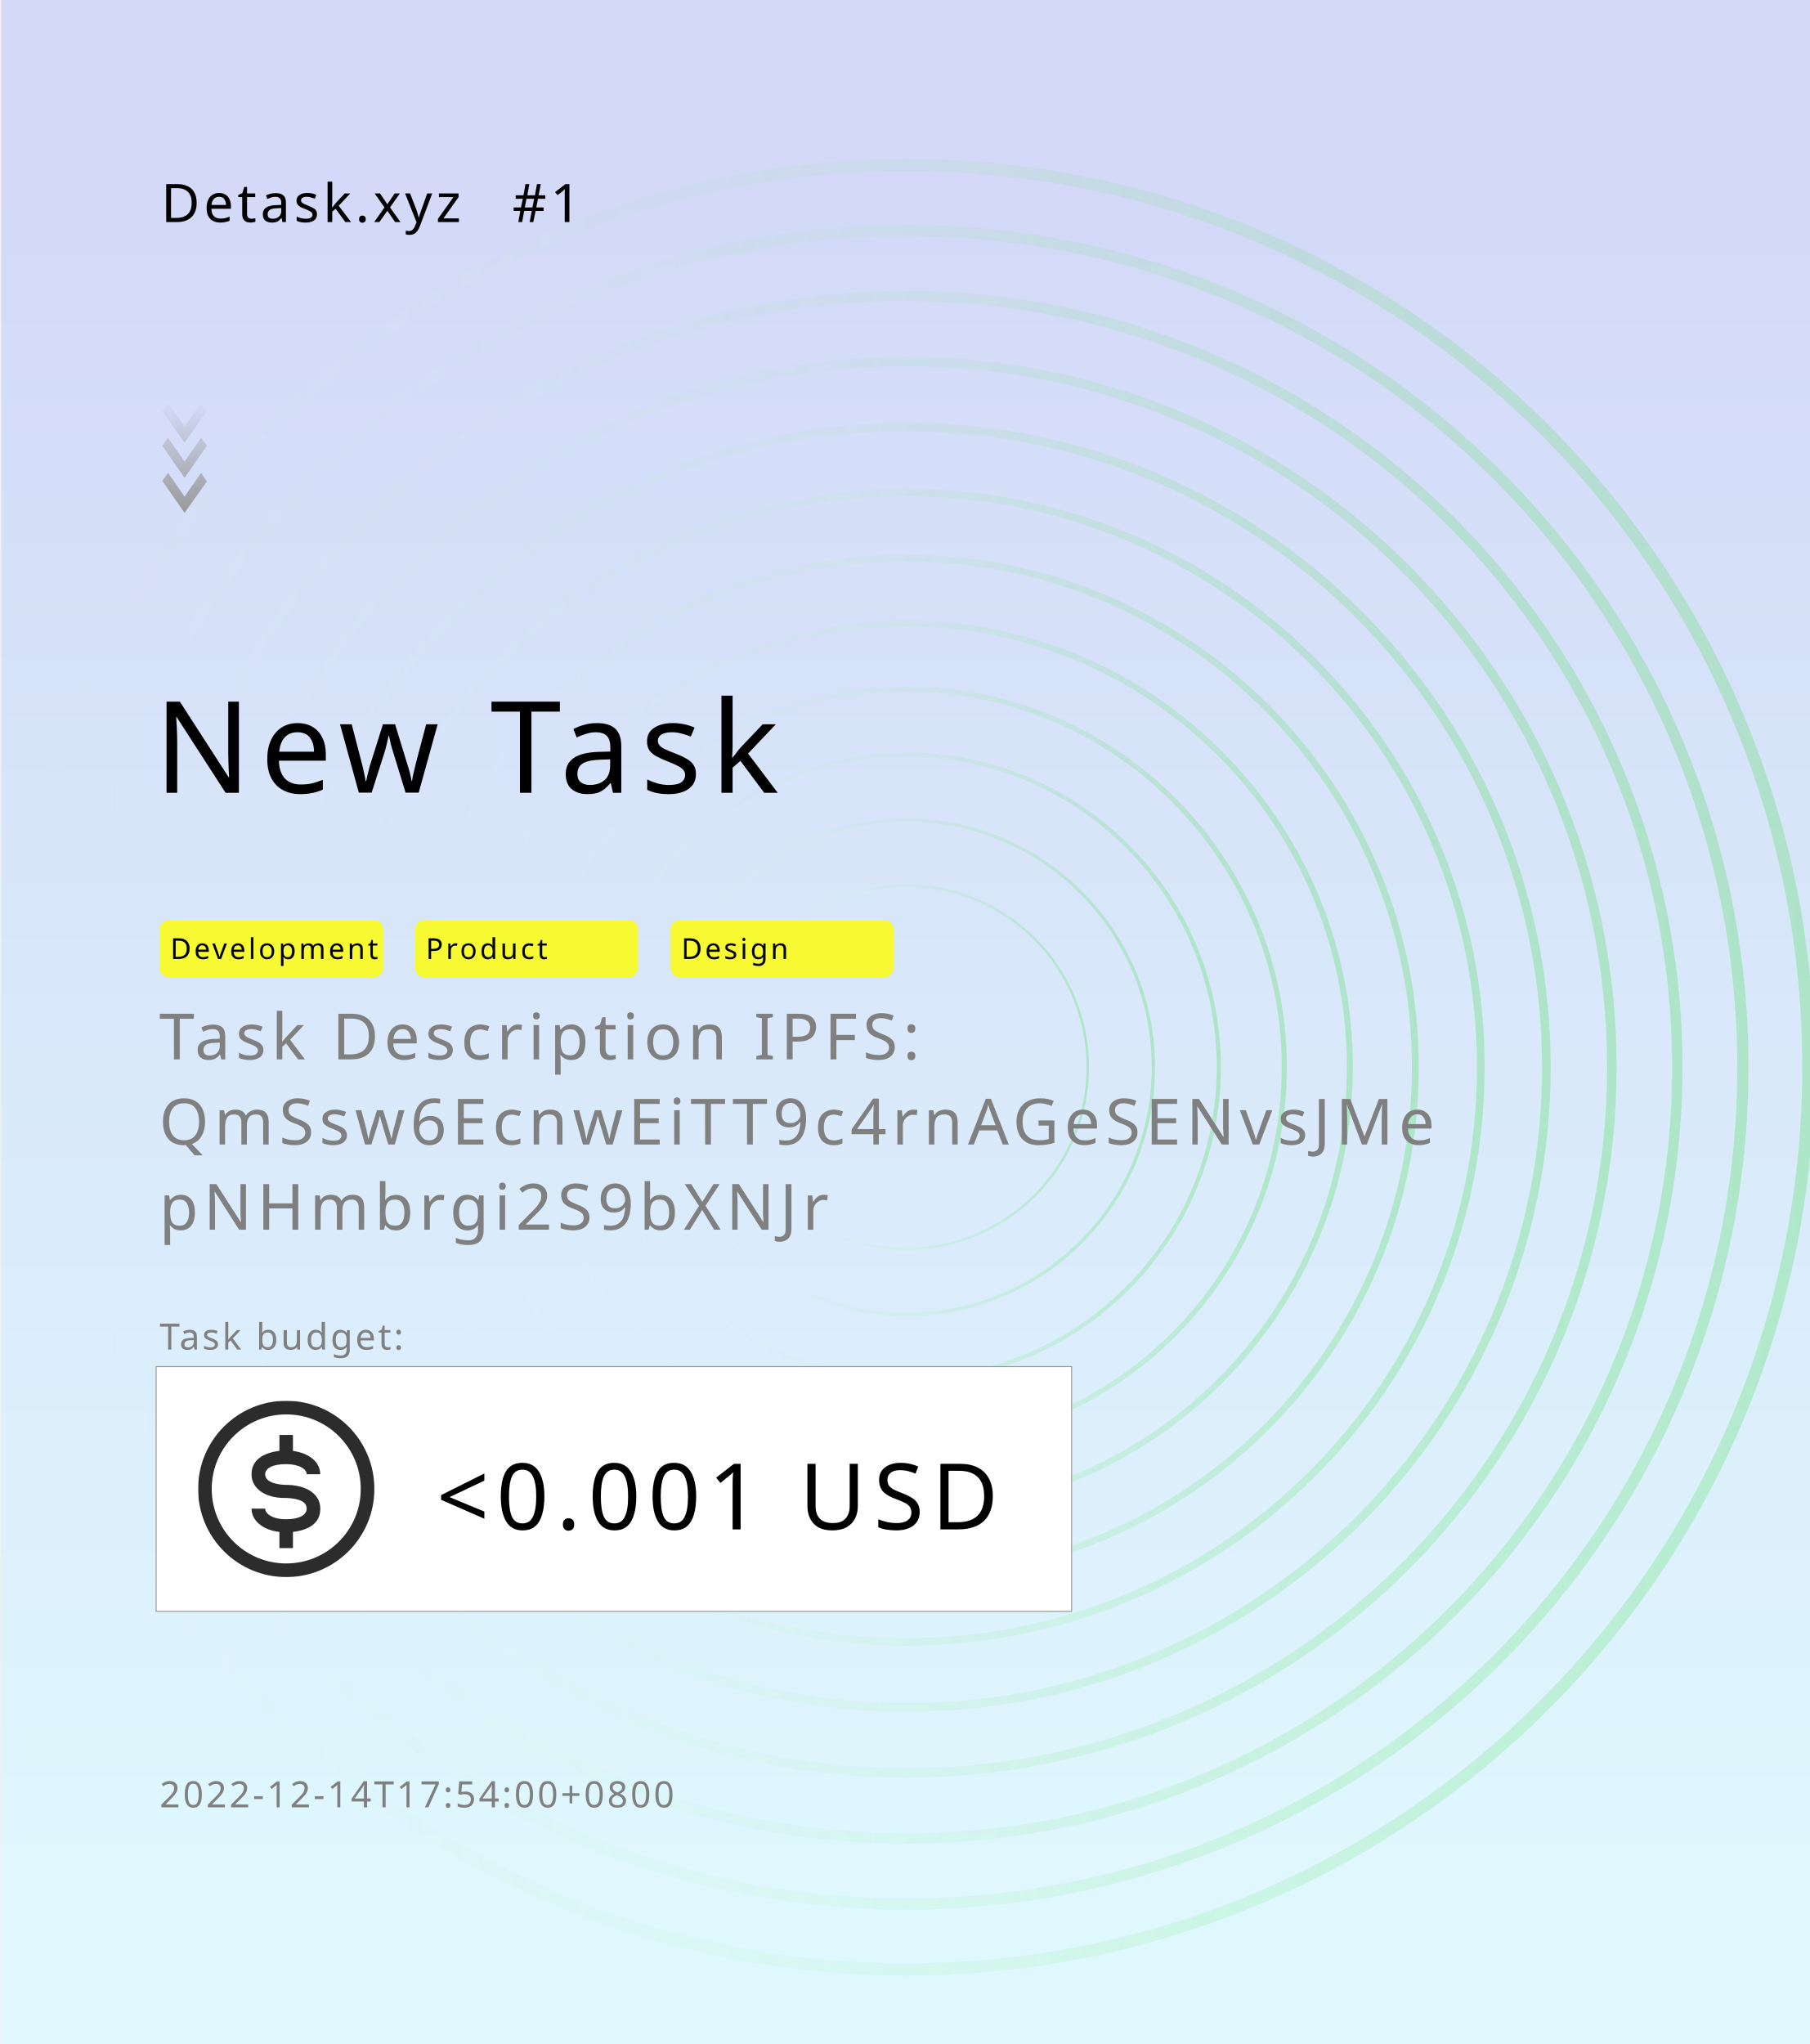
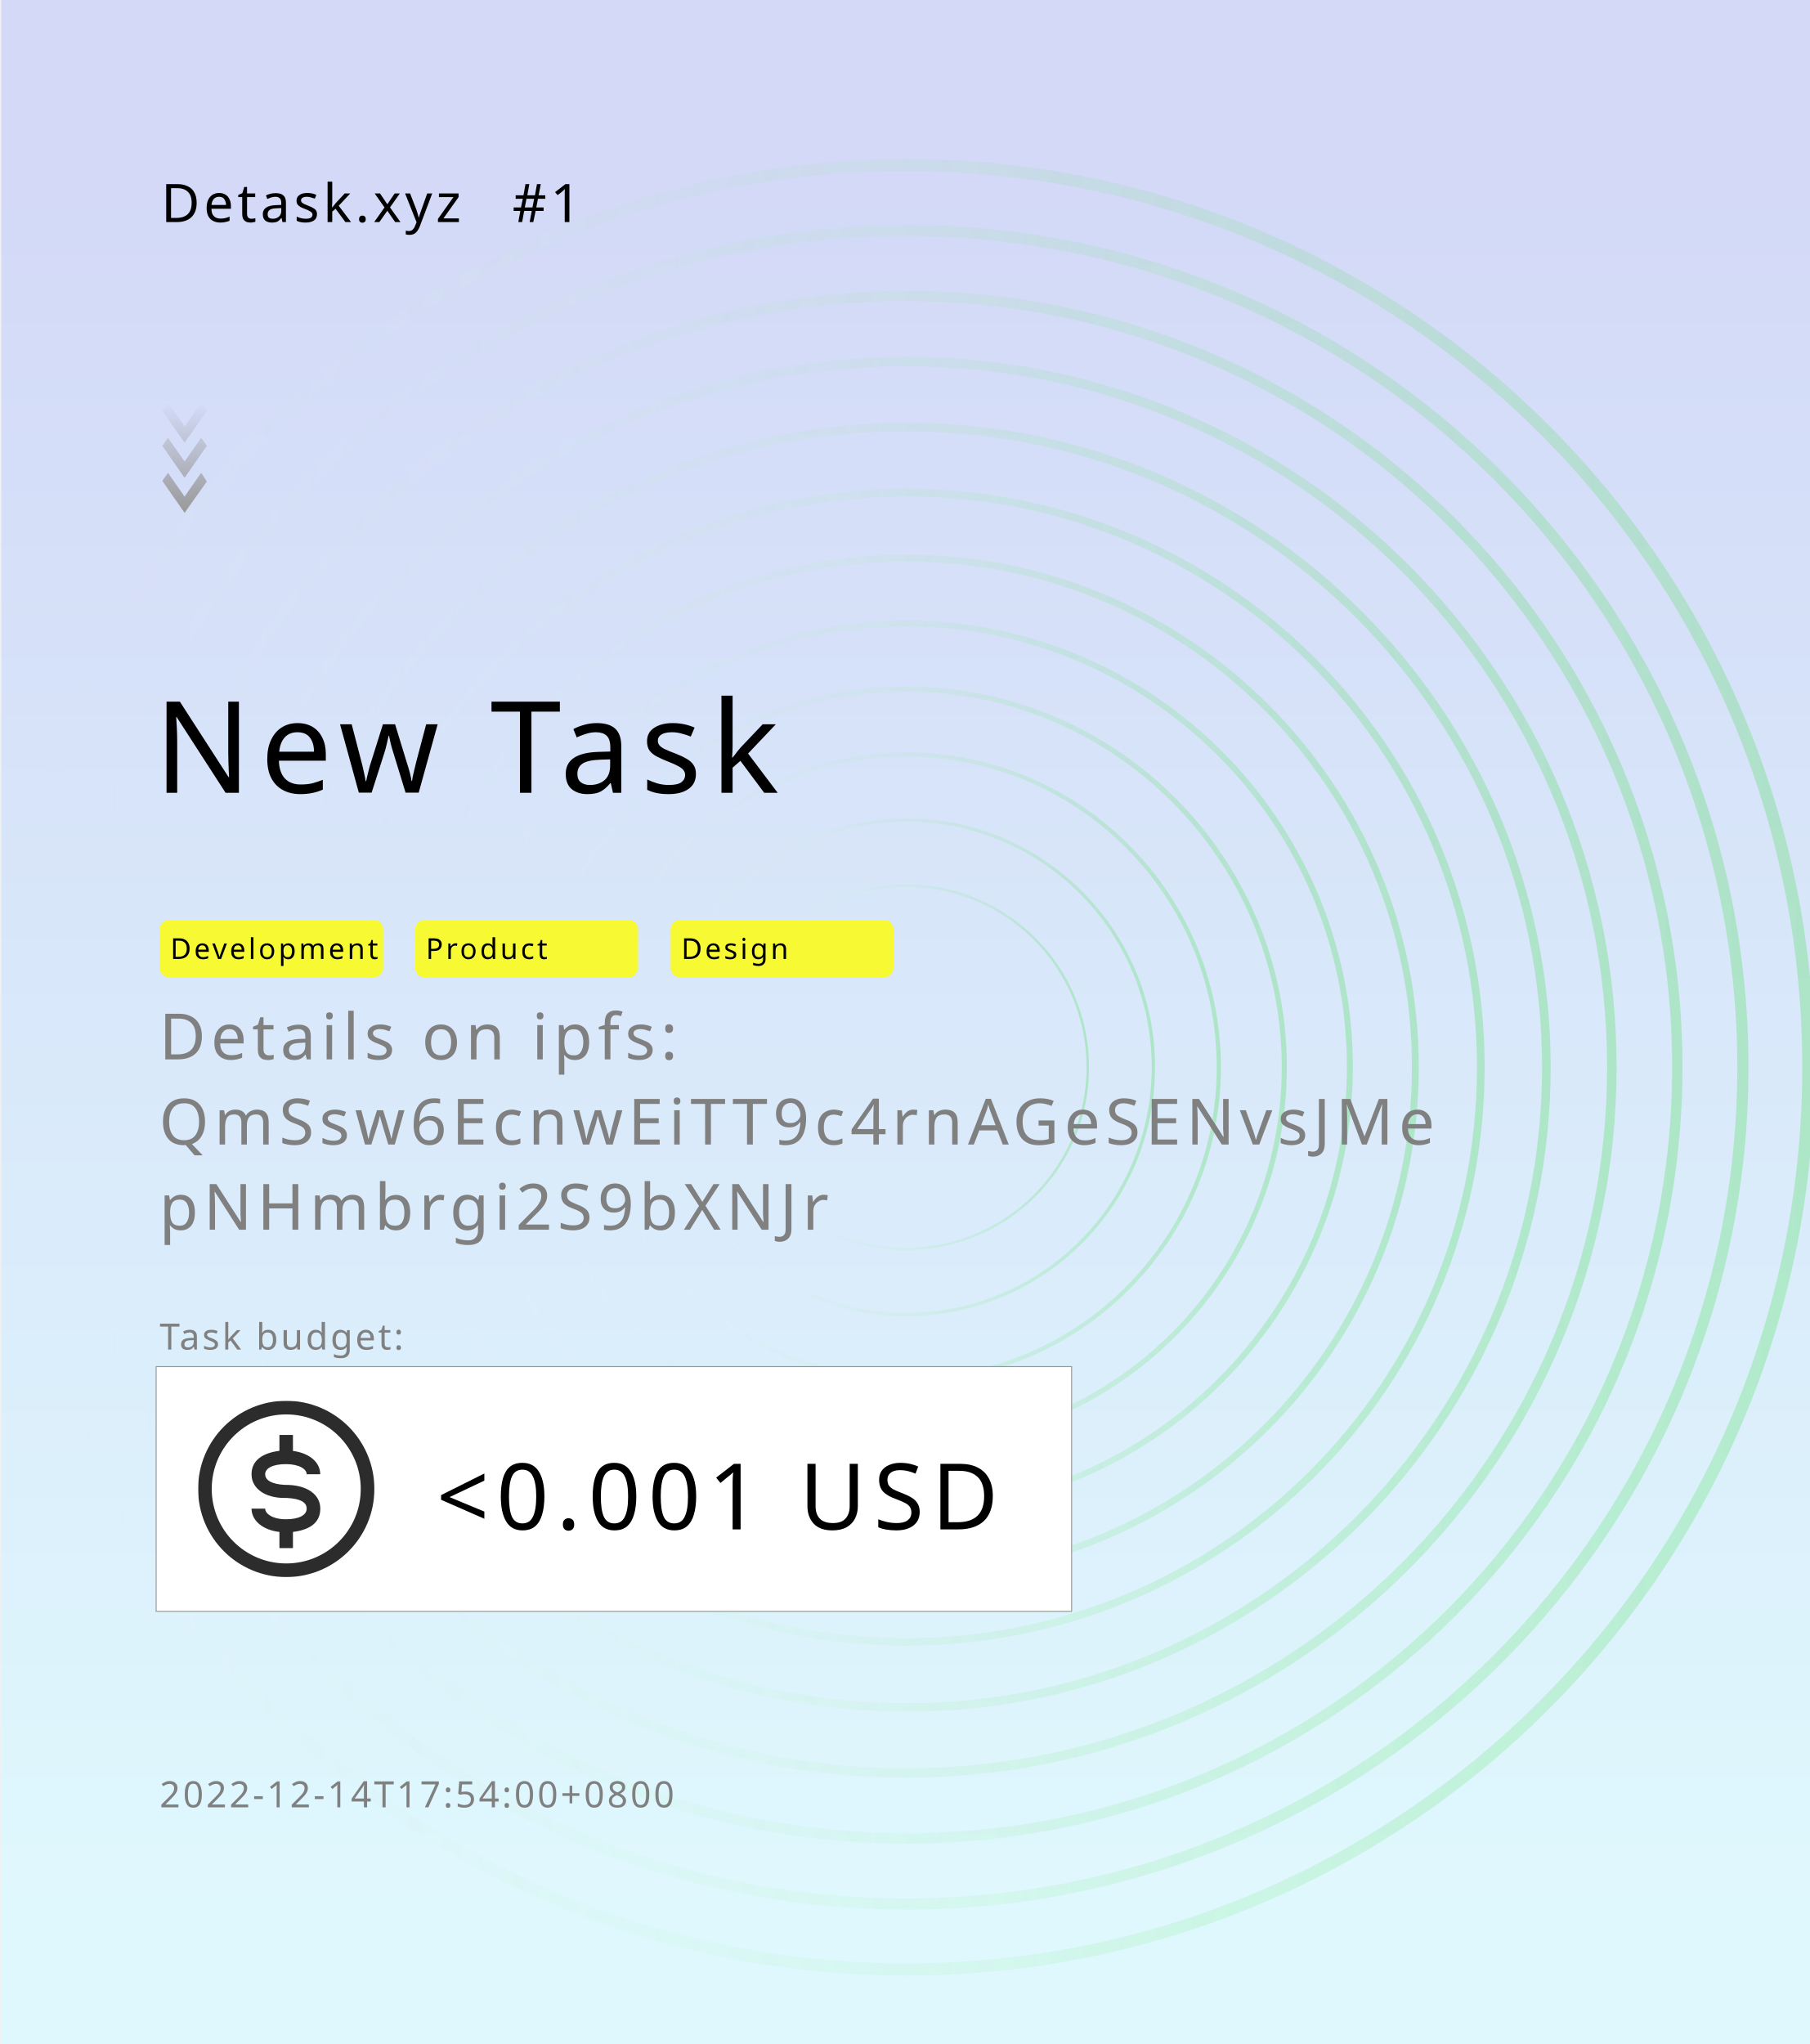
<svg xmlns="http://www.w3.org/2000/svg" xmlns:xlink="http://www.w3.org/1999/xlink" id="l_1" data-name="l 1" viewBox="0 0 170 192">
  <defs>
    <linearGradient id="a_17" x1="85.12" y1="17.17" x2="85.13" y2="180.08" gradientUnits="userSpaceOnUse">
      <stop offset="0" stop-color="#d3d9f7" />
      <stop offset="1" stop-color="#dff8fd" />
    </linearGradient>
    <linearGradient id="a" x1="-.19" y1="100.25" x2="170.44" y2="100.25" gradientUnits="userSpaceOnUse">
      <stop offset="0" stop-color="#fff" stop-opacity="0" />
      <stop offset="1" stop-color="#00d600" />
    </linearGradient>
    <linearGradient id="a-2" x1="6" y1="100.25" x2="164.25" y2="100.25" xlink:href="#a" />
    <linearGradient id="a-3" x1="12.2" y1="100.25" x2="158.05" y2="100.25" xlink:href="#a" />
    <linearGradient id="a-4" x1="18.39" y1="100.25" x2="151.86" y2="100.25" xlink:href="#a" />
    <linearGradient id="a-5" x1="24.58" y1="100.25" x2="145.67" y2="100.25" xlink:href="#a" />
    <linearGradient id="a-6" x1="30.78" y1="100.25" x2="139.47" y2="100.25" xlink:href="#a" />
    <linearGradient id="a-7" x1="36.97" y1="100.25" x2="133.28" y2="100.25" xlink:href="#a" />
    <linearGradient id="a-8" x1="43.17" y1="100.25" x2="127.08" y2="100.25" xlink:href="#a" />
    <linearGradient id="a-9" x1="49.36" y1="100.25" x2="120.89" y2="100.25" xlink:href="#a" />
    <linearGradient id="a-10" x1="55.56" y1="100.25" x2="114.69" y2="100.25" xlink:href="#a" />
    <linearGradient id="a-11" x1="61.75" y1="100.25" x2="108.5" y2="100.25" xlink:href="#a" />
    <linearGradient id="a-12" x1="67.95" y1="100.25" x2="102.3" y2="100.25" xlink:href="#a" />
    <linearGradient id="a_44" x1="-399.35" y1="-508.52" x2="-389" y2="-508.52" gradientTransform="rotate(90 -464.18 -27)" gradientUnits="userSpaceOnUse">
      <stop offset="0" stop-color="#d4dcf8" />
      <stop offset="1" stop-color="#999" />
    </linearGradient>
    <style>
      .c26{fill-rule:evenodd}.c20,.c21{isolation:isolate}.c21{font-size:2.71px;letter-spacing:.09em}.c21,.c28{font-family:PingFangSC-Regular-GBpc-EUC-H,PingFang SC}.c25{fill:gray;font-family:PingFangSC-Light-GBpc-EUC-H,PingFang SC;font-size:3.4px;letter-spacing:.07em}.c26{fill:#ff0;opacity:.8}.c28{font-size:5px;letter-spacing:.07em}
    </style>
    <mask id="mask" x="18.61" y="131.58" width="16.56" height="16.56" maskUnits="userSpaceOnUse">
      <path id="path-1" style="fill-rule:evenodd;fill:#fff" d="M18.61 131.58h16.56v16.56H18.61v-16.56z" />
    </mask>
  </defs>
  <path style="fill:url(#a_17)" d="M.13 0h170v192H.13z" />
  <g style="opacity:.2">
    <circle cx="85.13" cy="100.25" r="84.75" style="stroke-width:1.14px;stroke:url(#a);fill:none;stroke-miterlimit:10" />
    <circle cx="85.13" cy="100.25" r="78.6" style="stroke-width:1.05px;stroke:url(#a-2);fill:none;stroke-miterlimit:10" />
    <circle cx="85.13" cy="100.25" r="72.44" style="stroke-width:.97px;stroke:url(#a-3);fill:none;stroke-miterlimit:10" />
    <circle cx="85.13" cy="100.25" r="66.29" style="stroke-width:.89px;stroke:url(#a-4);fill:none;stroke-miterlimit:10" />
    <circle cx="85.13" cy="100.25" r="60.14" style="stroke-width:.81px;stroke:url(#a-5);fill:none;stroke-miterlimit:10" />
    <circle cx="85.13" cy="100.25" r="53.98" style="stroke-width:.72px;stroke:url(#a-6);fill:none;stroke-miterlimit:10" />
    <circle cx="85.13" cy="100.25" r="47.83" style="stroke-width:.64px;stroke:url(#a-7);fill:none;stroke-miterlimit:10" />
    <circle cx="85.13" cy="100.25" r="41.68" style="stroke-width:.56px;stroke:url(#a-8);fill:none;stroke-miterlimit:10" />
    <circle cx="85.13" cy="100.25" r="35.52" style="stroke-width:.48px;stroke:url(#a-9);fill:none;stroke-miterlimit:10" />
    <circle cx="85.13" cy="100.25" r="29.37" style="stroke-width:.39px;stroke:url(#a-10);fill:none;stroke-miterlimit:10" />
    <circle cx="85.13" cy="100.25" r="23.22" style="stroke-width:.31px;stroke:url(#a-11);fill:none;stroke-miterlimit:10" />
    <circle cx="85.13" cy="100.25" r="17.06" style="stroke-width:.23px;stroke:url(#a-12);fill:none;stroke-miterlimit:10" />
  </g>
  <text class="c28" transform="translate(15.13 20.86)">Detask.xyz</text>
  <text class="c28" transform="translate(48.13 20.86)">#1</text>
  <path d="m17.34 43.35-1.56-2.23-.53.76 2.09 3 2.09-3-.53-.76Zm0-3.29-1.56-2.23-.53.76 2.09 3 2.09-3-.53-.76Zm0 6.59-1.56-2.24-.53.76 2.09 3 2.09-2.94-.53-.82Z" style="fill:url(#a_44)" />
  <text transform="translate(14.49 74.47)" style="font-size:12px;font-family:PingFangSC-Semibold-GBpc-EUC-H,PingFang SC;letter-spacing:.07em">New Task</text>
-   <text transform="translate(14.95 99.51)" style="fill:gray;font-family:PingFangSC-Light-GBpc-EUC-H,PingFang SC;font-size:6px;letter-spacing:.08em">Task Description IPFS:<tspan x="0" y="8">QmSsw6EcnwEiTT9c4rnAGeSENvsJMe</tspan>
+   <text transform="translate(14.95 99.51)" style="fill:gray;font-family:PingFangSC-Light-GBpc-EUC-H,PingFang SC;font-size:6px;letter-spacing:.08em">Details on ipfs:<tspan x="0" y="8">QmSsw6EcnwEiTT9c4rnAGeSENvsJMe</tspan>
    <tspan x="0" y="16">pNHmbrgi2S9bXNJr</tspan>
  </text>
  <path class="c26" d="M16 86.42h19a.9.9 0 0 1 1 .8V91a.91.91 0 0 1-1 .8H16a.91.91 0 0 1-1-.8v-3.78a.9.9 0 0 1 1-.8Z" />
  <g class="c20">
    <text class="c21" transform="translate(16 90.08)">Development</text>
  </g>
  <path class="c26" d="M40 86.42h18.94a.9.9 0 0 1 1 .8V91a.91.91 0 0 1-1 .8H40a.91.91 0 0 1-1-.8v-3.78a.9.9 0 0 1 1-.8Z" />
  <g class="c20">
    <text class="c21" transform="translate(40 90.08)">Product</text>
  </g>
  <path class="c26" d="M64 86.42h18.94a.9.9 0 0 1 1 .8V91a.91.91 0 0 1-1 .8H64a.91.91 0 0 1-1-.8v-3.78a.9.9 0 0 1 1-.8Z" />
  <g class="c20">
    <text class="c21" transform="translate(64 90.08)">Design</text>
  </g>
  <text class="c25" transform="translate(15 126.77)">Task budget:</text>
  <path style="stroke:#979797;stroke-width:.09px;fill:#fff" d="M14.67 128.37h86v22.99H14.67z" />
  <g style="mask:url(#mask)">
    <path d="M27.52 134.79v1.5c1.47.19 2.51 1 2.56 2.1v.09h-1.27c0-.49-.72-.95-1.95-.95s-1.95.39-1.95.95.61.93 1.83 1h.12c1.92 0 3.23.86 3.23 2.23s-1.05 2-2.57 2.19v1.52h-1.27v-1.52c-1.5-.17-2.56-1-2.62-2.11v-.08h1.28c0 .49.72 1 1.95 1s1.95-.39 1.95-1-.61-.93-1.83-1h-.24c-1.86 0-3.11-.9-3.11-2.23s1.08-2 2.62-2.2v-1.49Zm-.63-1.93a7 7 0 1 0 7 7 7 7 0 0 0-7-7Zm0-1.28a8.28 8.28 0 1 1-8.28 8.28 8.28 8.28 0 0 1 8.28-8.28Z" style="fill:#2c2c2c;fill-rule:evenodd" />
  </g>
  <text transform="translate(41 143.66)" style="font-size:8.63px;font-family:PingFangSC-Medium-GBpc-EUC-H,PingFang SC;letter-spacing:.08em"> &lt;0.001 USD</text>
  <text class="c25" transform="translate(15 169.77)">2022-12-14T17:54:00+0800</text>
</svg>
